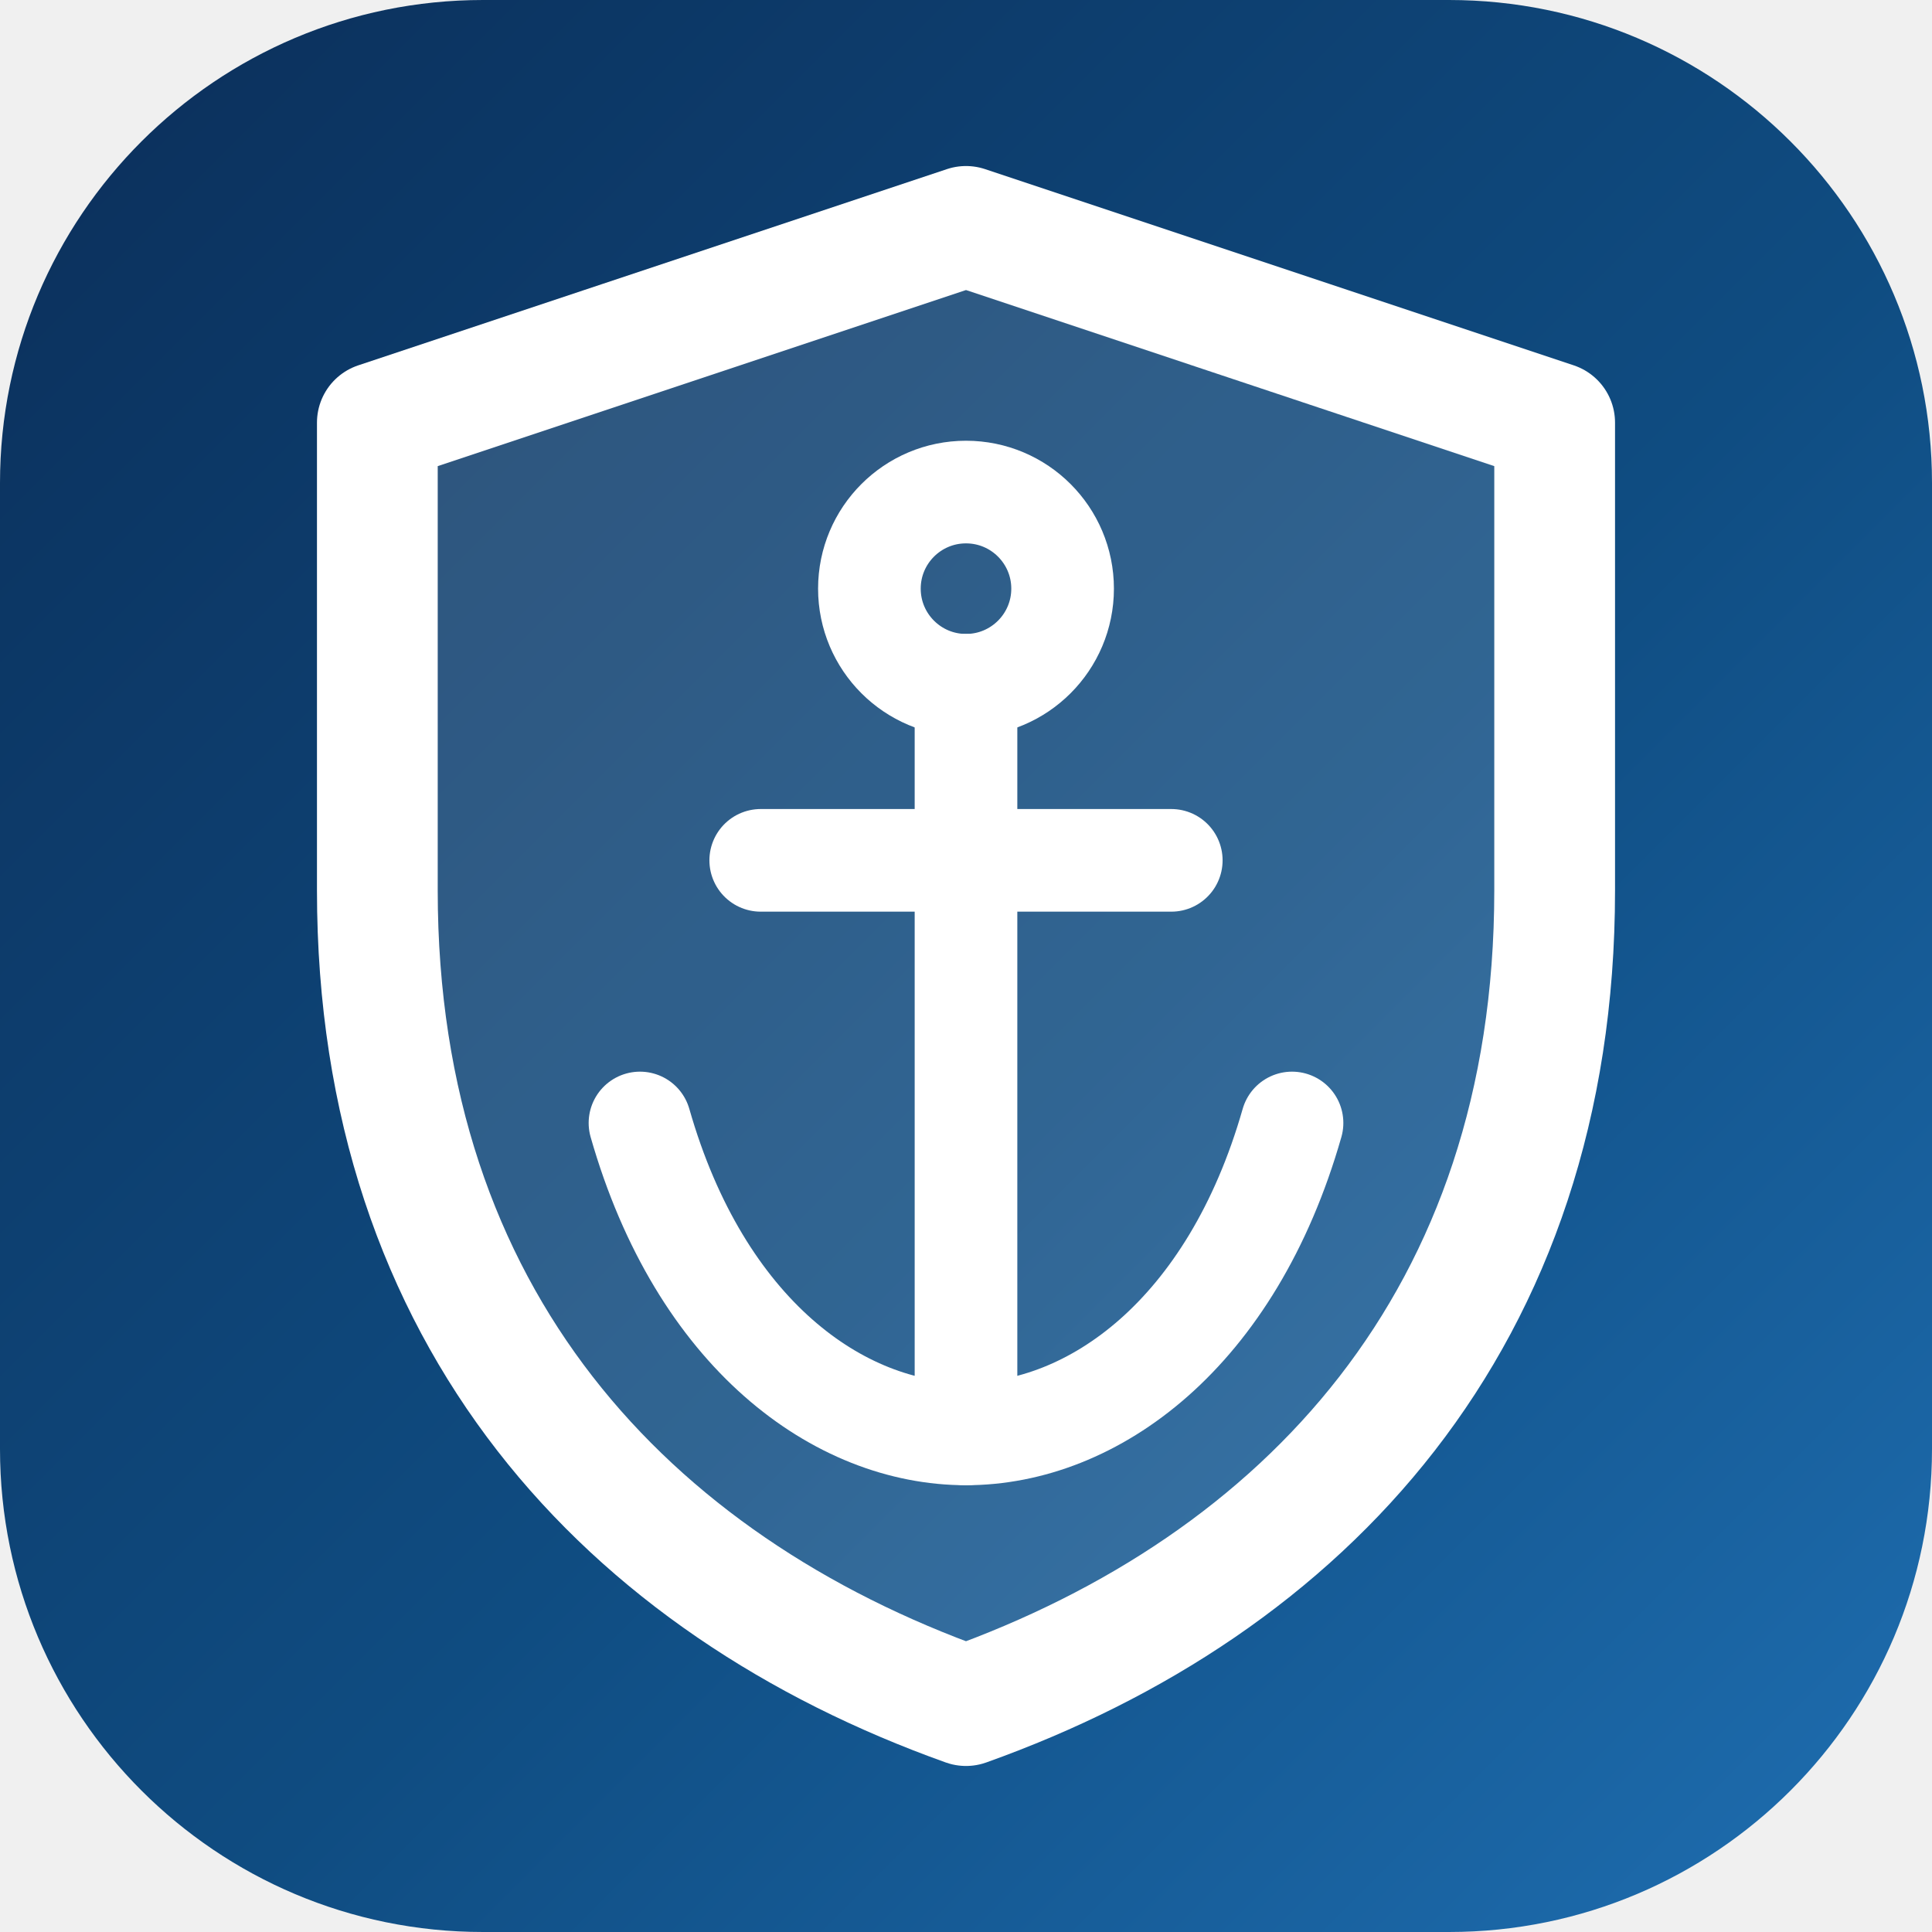
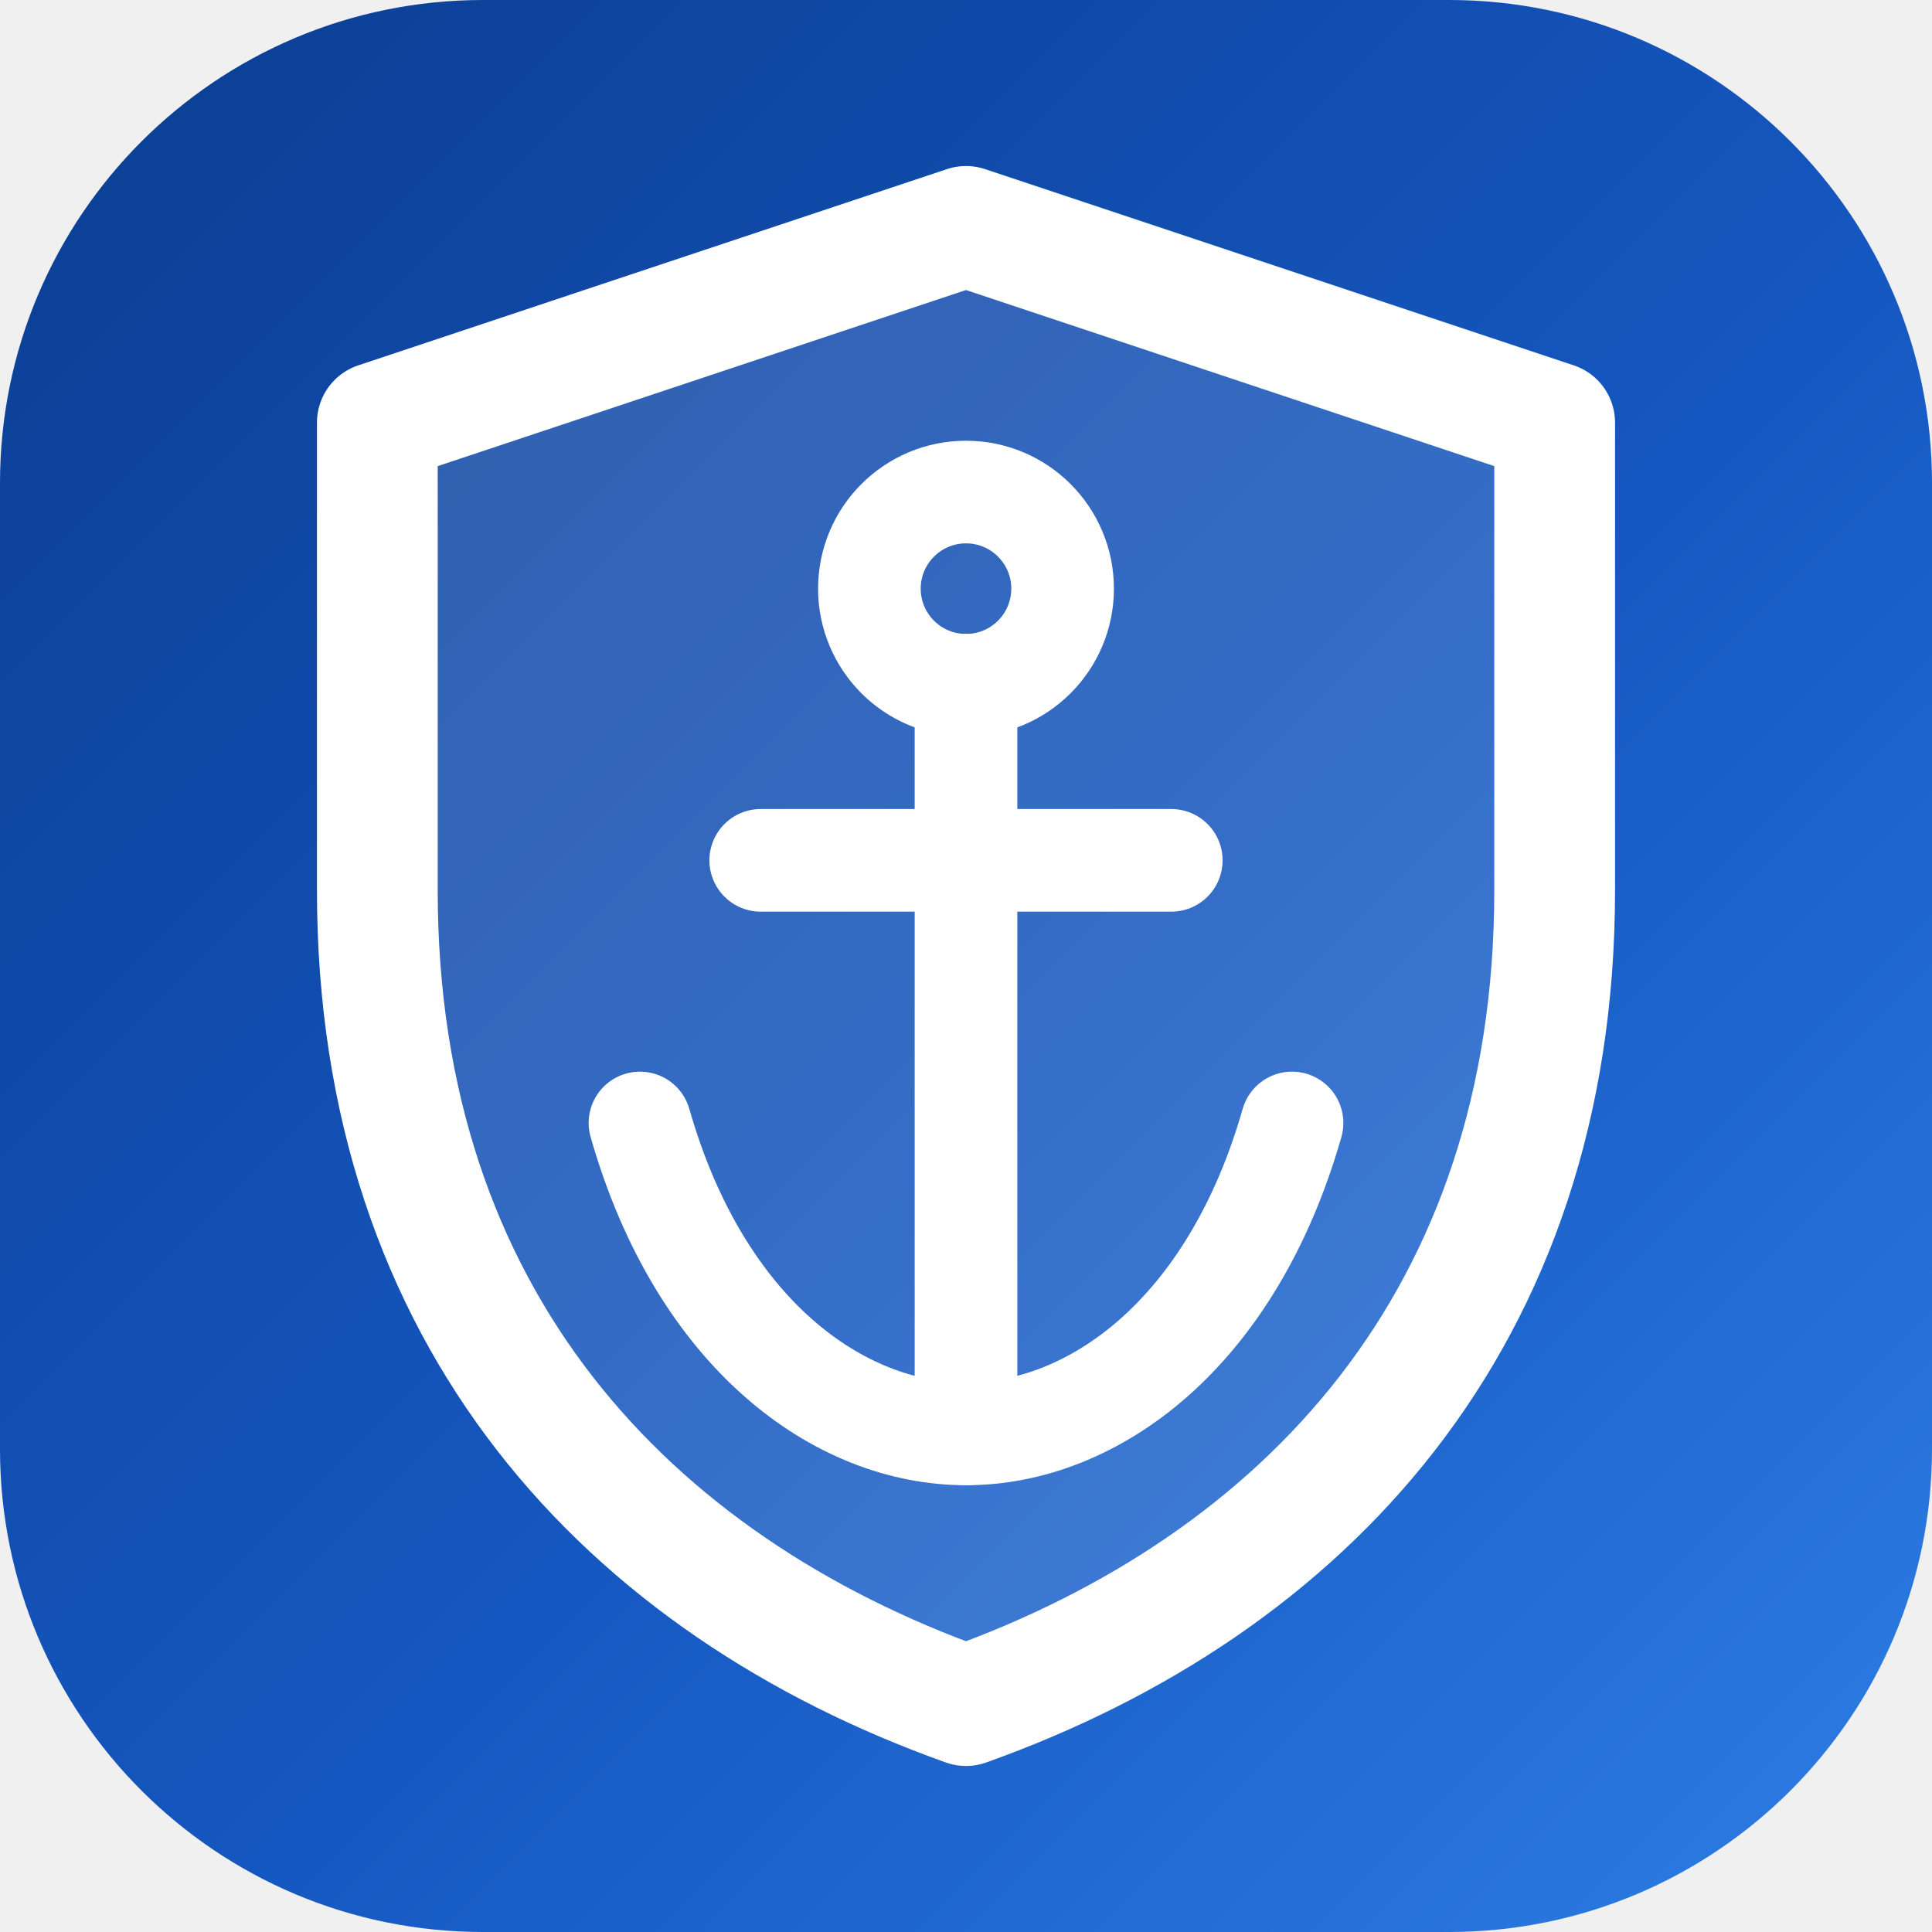
<svg xmlns="http://www.w3.org/2000/svg" viewBox="0 0 64 64">
  <defs>
    <linearGradient id="g" x1="0" y1="0" x2="1" y2="1">
-       <stop offset="0" stop-color="#0B2E59" />
-       <stop offset=".55" stop-color="#0F4C81" />
-       <stop offset="1" stop-color="#1F6FB2" />
+       <stop offset="0" stop-color="#0B3D91" />
+       <stop offset=".55" stop-color="#1557C0" />
+       <stop offset="1" stop-color="#2E7FE6" />
    </linearGradient>
  </defs>
  <rect width="64" height="64" rx="16" fill="url(#g)" />
  <path d="M32 7.5 51.5 14v15.5c0 14.2-8.3 23-19.5 27-11.2-4-19.5-12.8-19.5-27V14z" fill="#fff" fill-opacity=".14" stroke="#fff" stroke-width="4" stroke-linejoin="round" />
  <g fill="none" stroke="#fff" stroke-width="3.4" stroke-linecap="round" stroke-linejoin="round">
    <circle cx="32" cy="19.5" r="3.2" />
    <path d="M32 22.7V47.5M25.2 28.5h13.6" />
    <path d="M21.2 37.2c2 7 6.6 10.3 10.8 10.3s8.8-3.3 10.8-10.3" />
  </g>
</svg>
